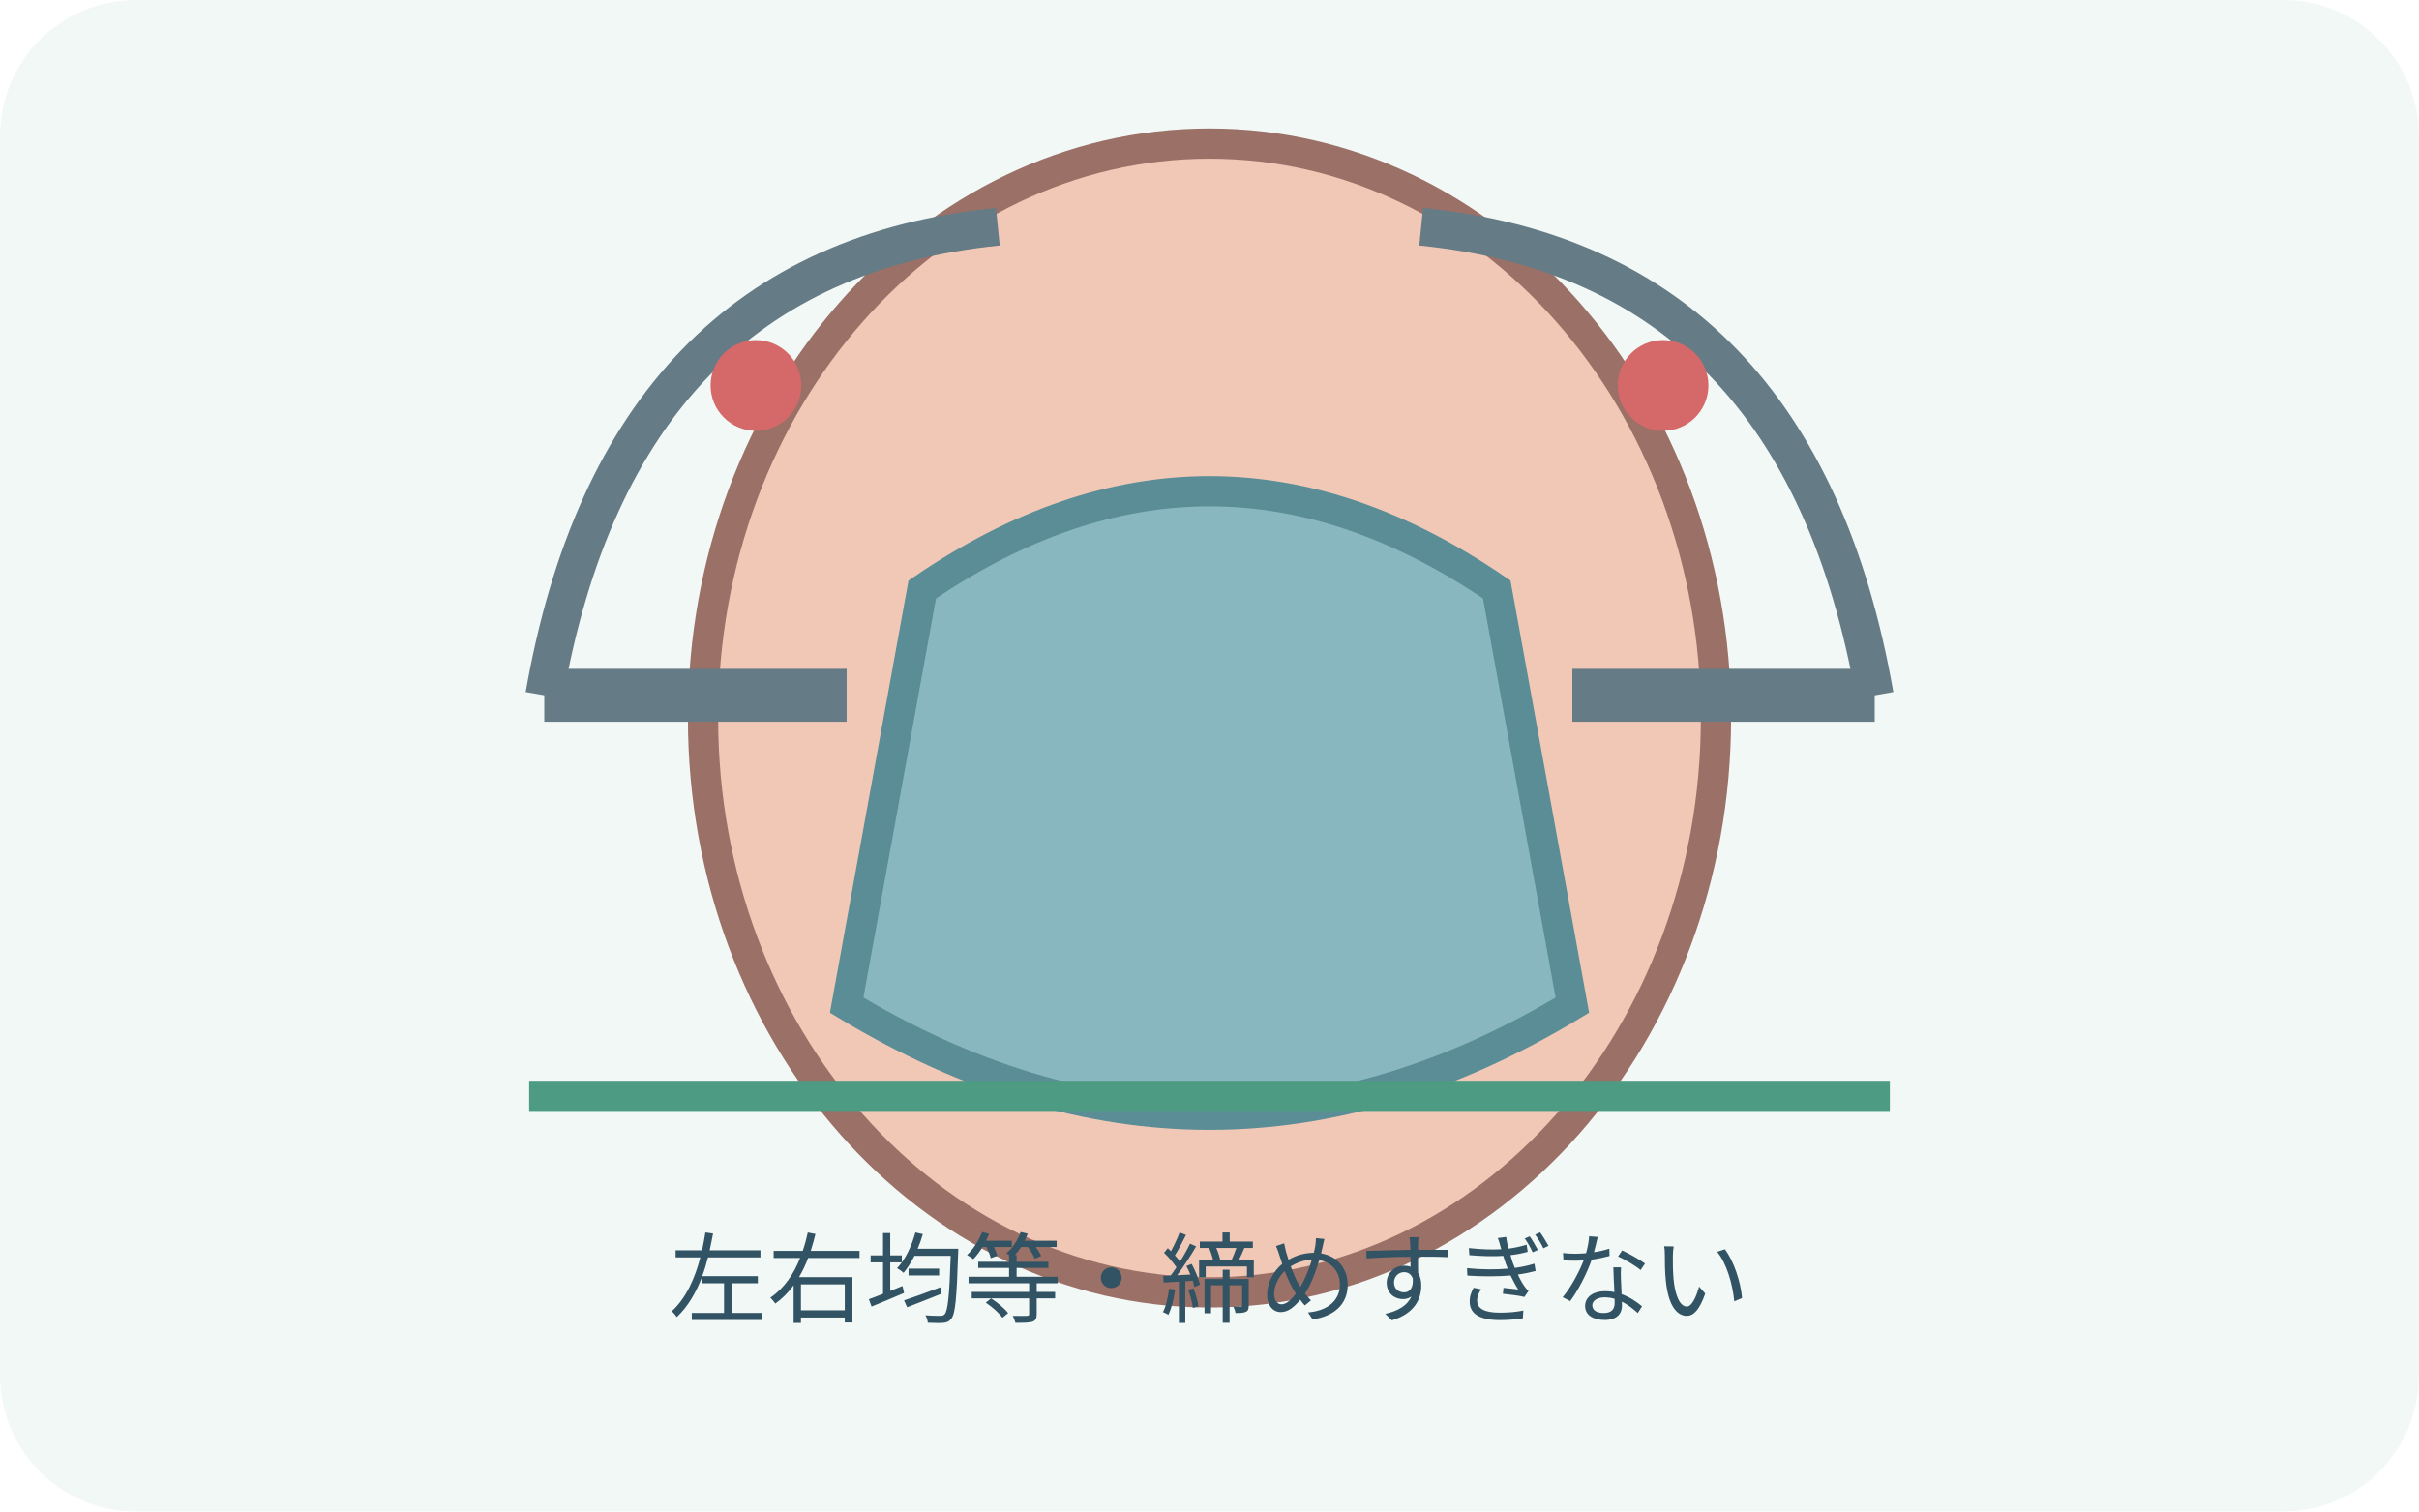
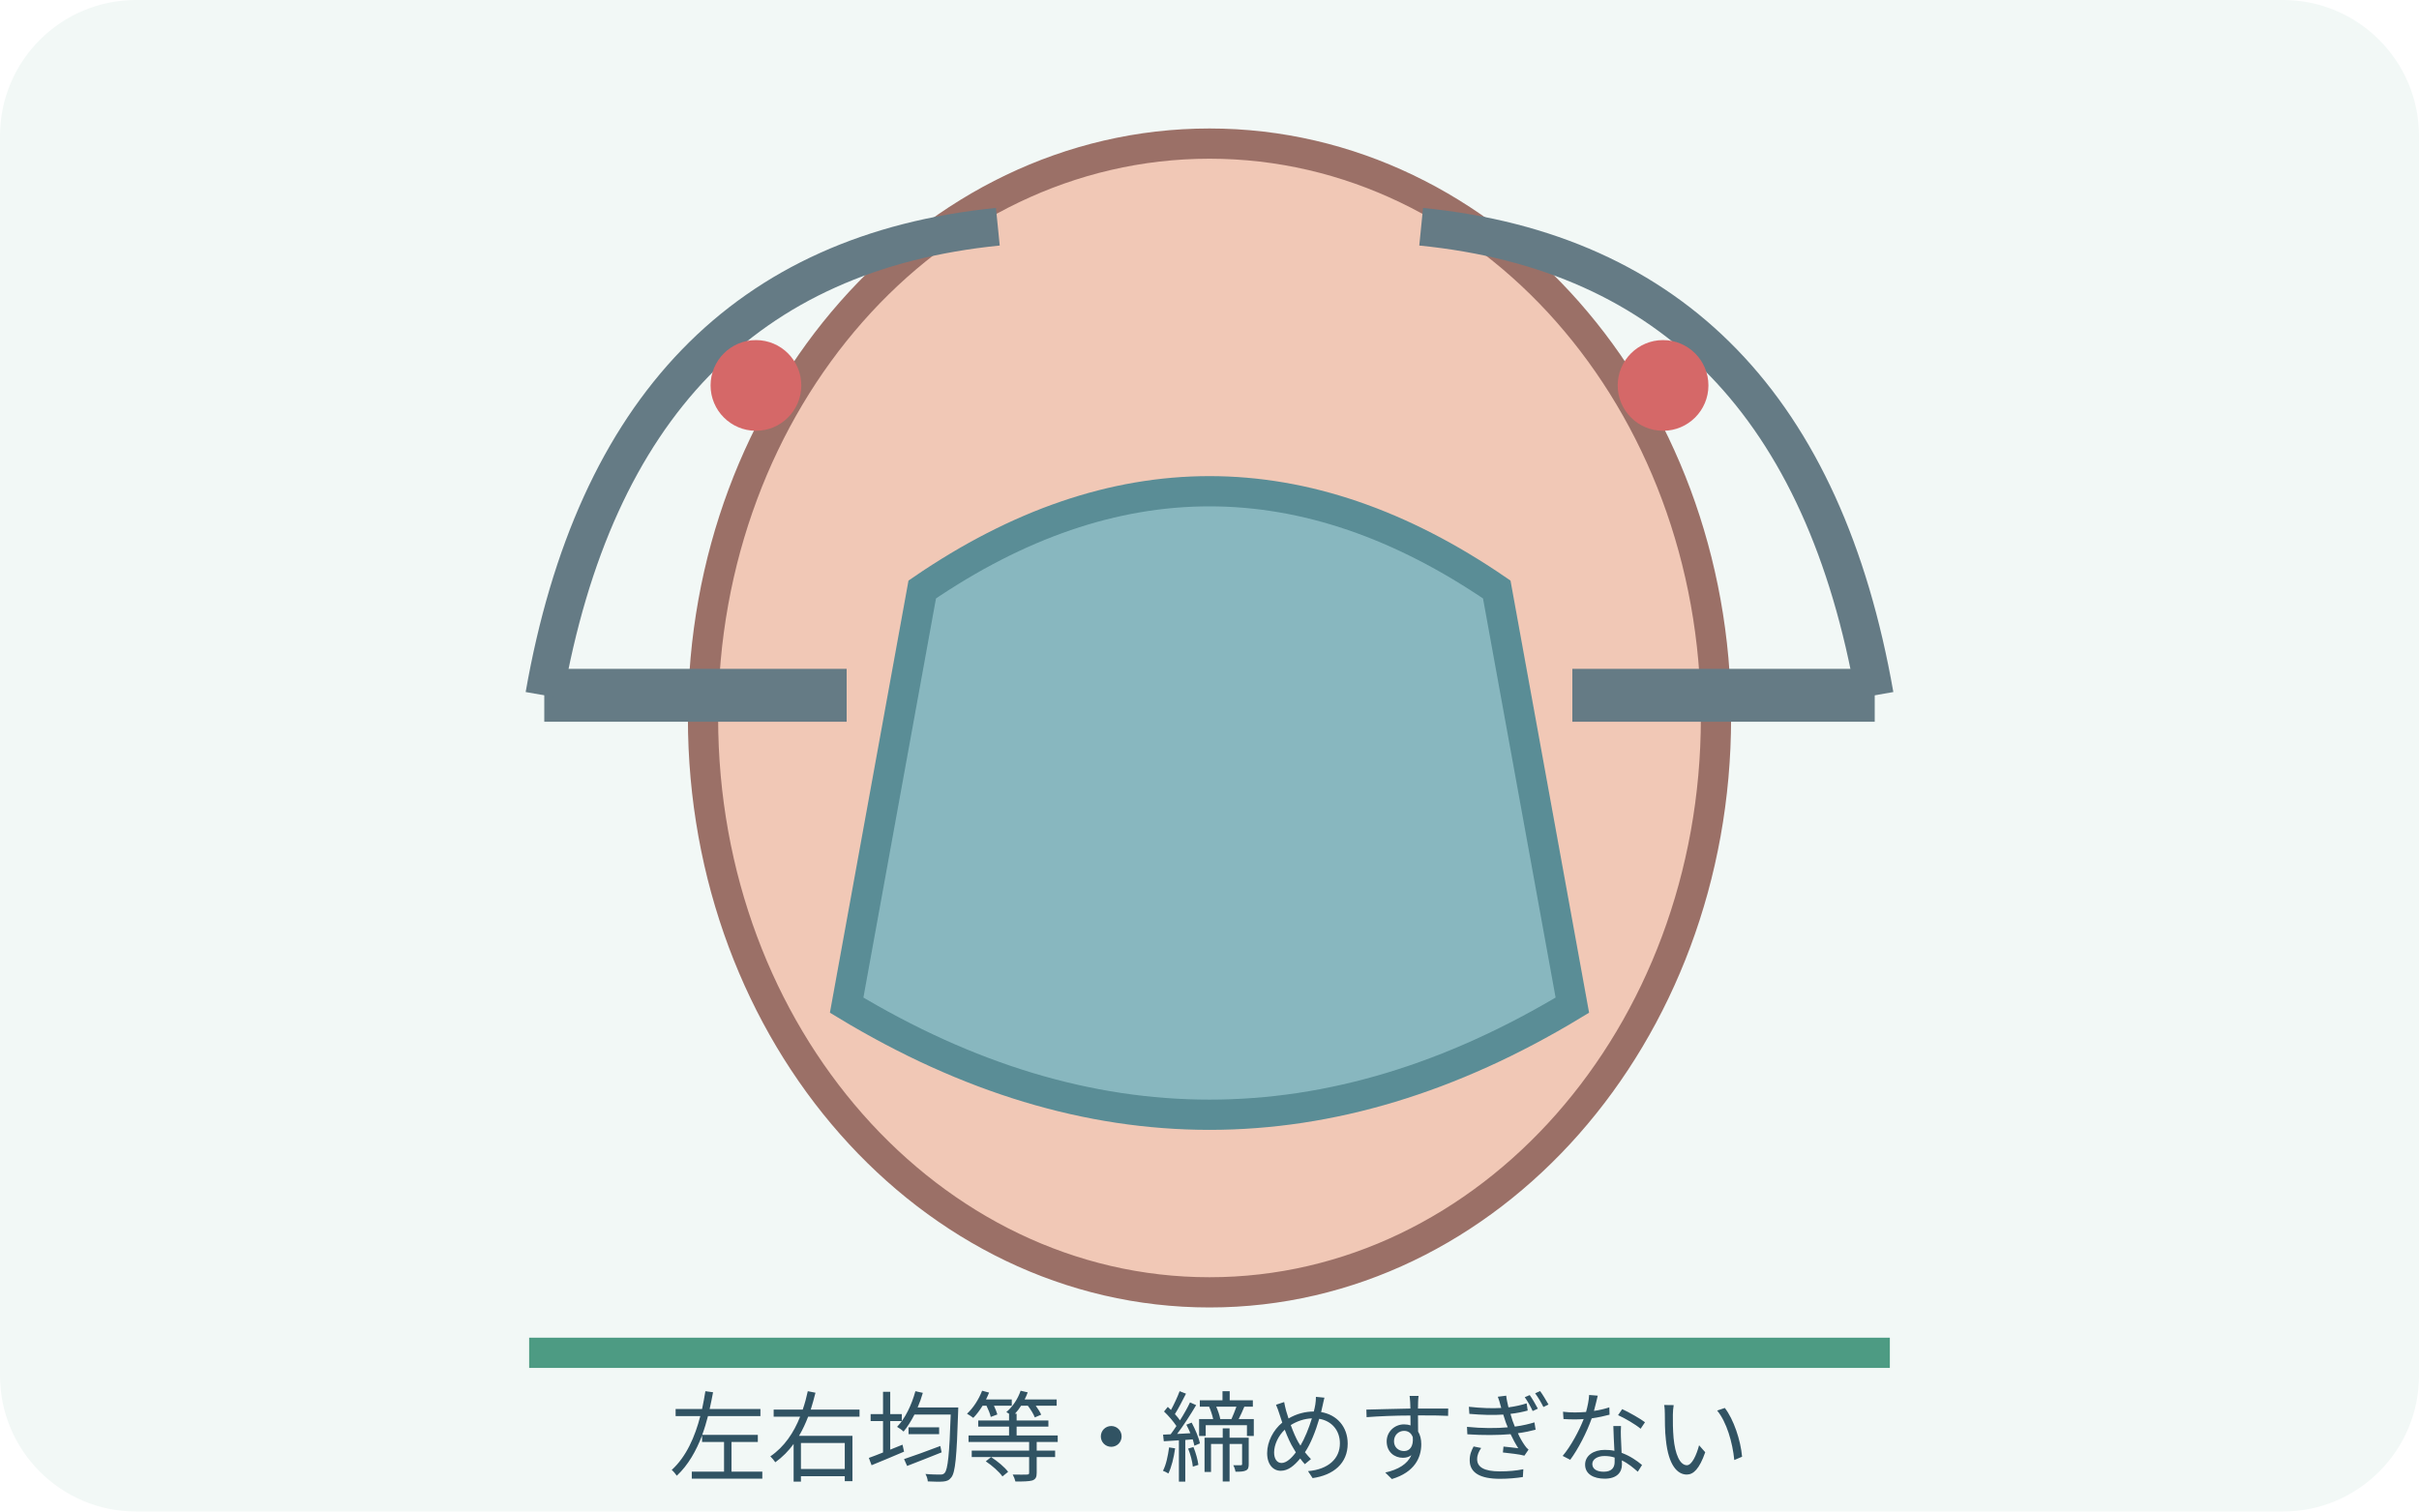
<svg xmlns="http://www.w3.org/2000/svg" viewBox="0 0 320 200" role="img">
  <rect width="320" height="200" rx="18" fill="#f2f8f6" />
  <ellipse cx="160" cy="95" rx="67" ry="76" fill="#f1c8b6" stroke="#9b7067" stroke-width="4" />
  <path d="M122 78 Q160 52 198 78 L208 133 Q160 162 112 133Z" fill="#75b4c1" opacity=".85" stroke="#3f8290" stroke-width="4" />
  <path d="M112 92 H72 M208 92 H248" stroke="#657b85" stroke-width="7" />
  <path d="M72 92 Q82 35 132 30 M248 92 Q238 35 188 30" fill="none" stroke="#657b85" stroke-width="5" />
  <circle cx="100" cy="51" r="6" fill="#d56868" />
  <circle cx="220" cy="51" r="6" fill="#d56868" />
-   <path d="M70 145 H250" stroke="#4d9b83" stroke-width="4" />
-   <text x="160" y="174" text-anchor="middle" font-size="13" fill="#315363">左右均等・締めすぎない</text>
+   <path d="M70 179 H250" stroke="#4d9b83" stroke-width="4" />
+   <text x="160" y="195" text-anchor="middle" font-size="13" fill="#315363">左右均等・締めすぎない</text>
</svg>
